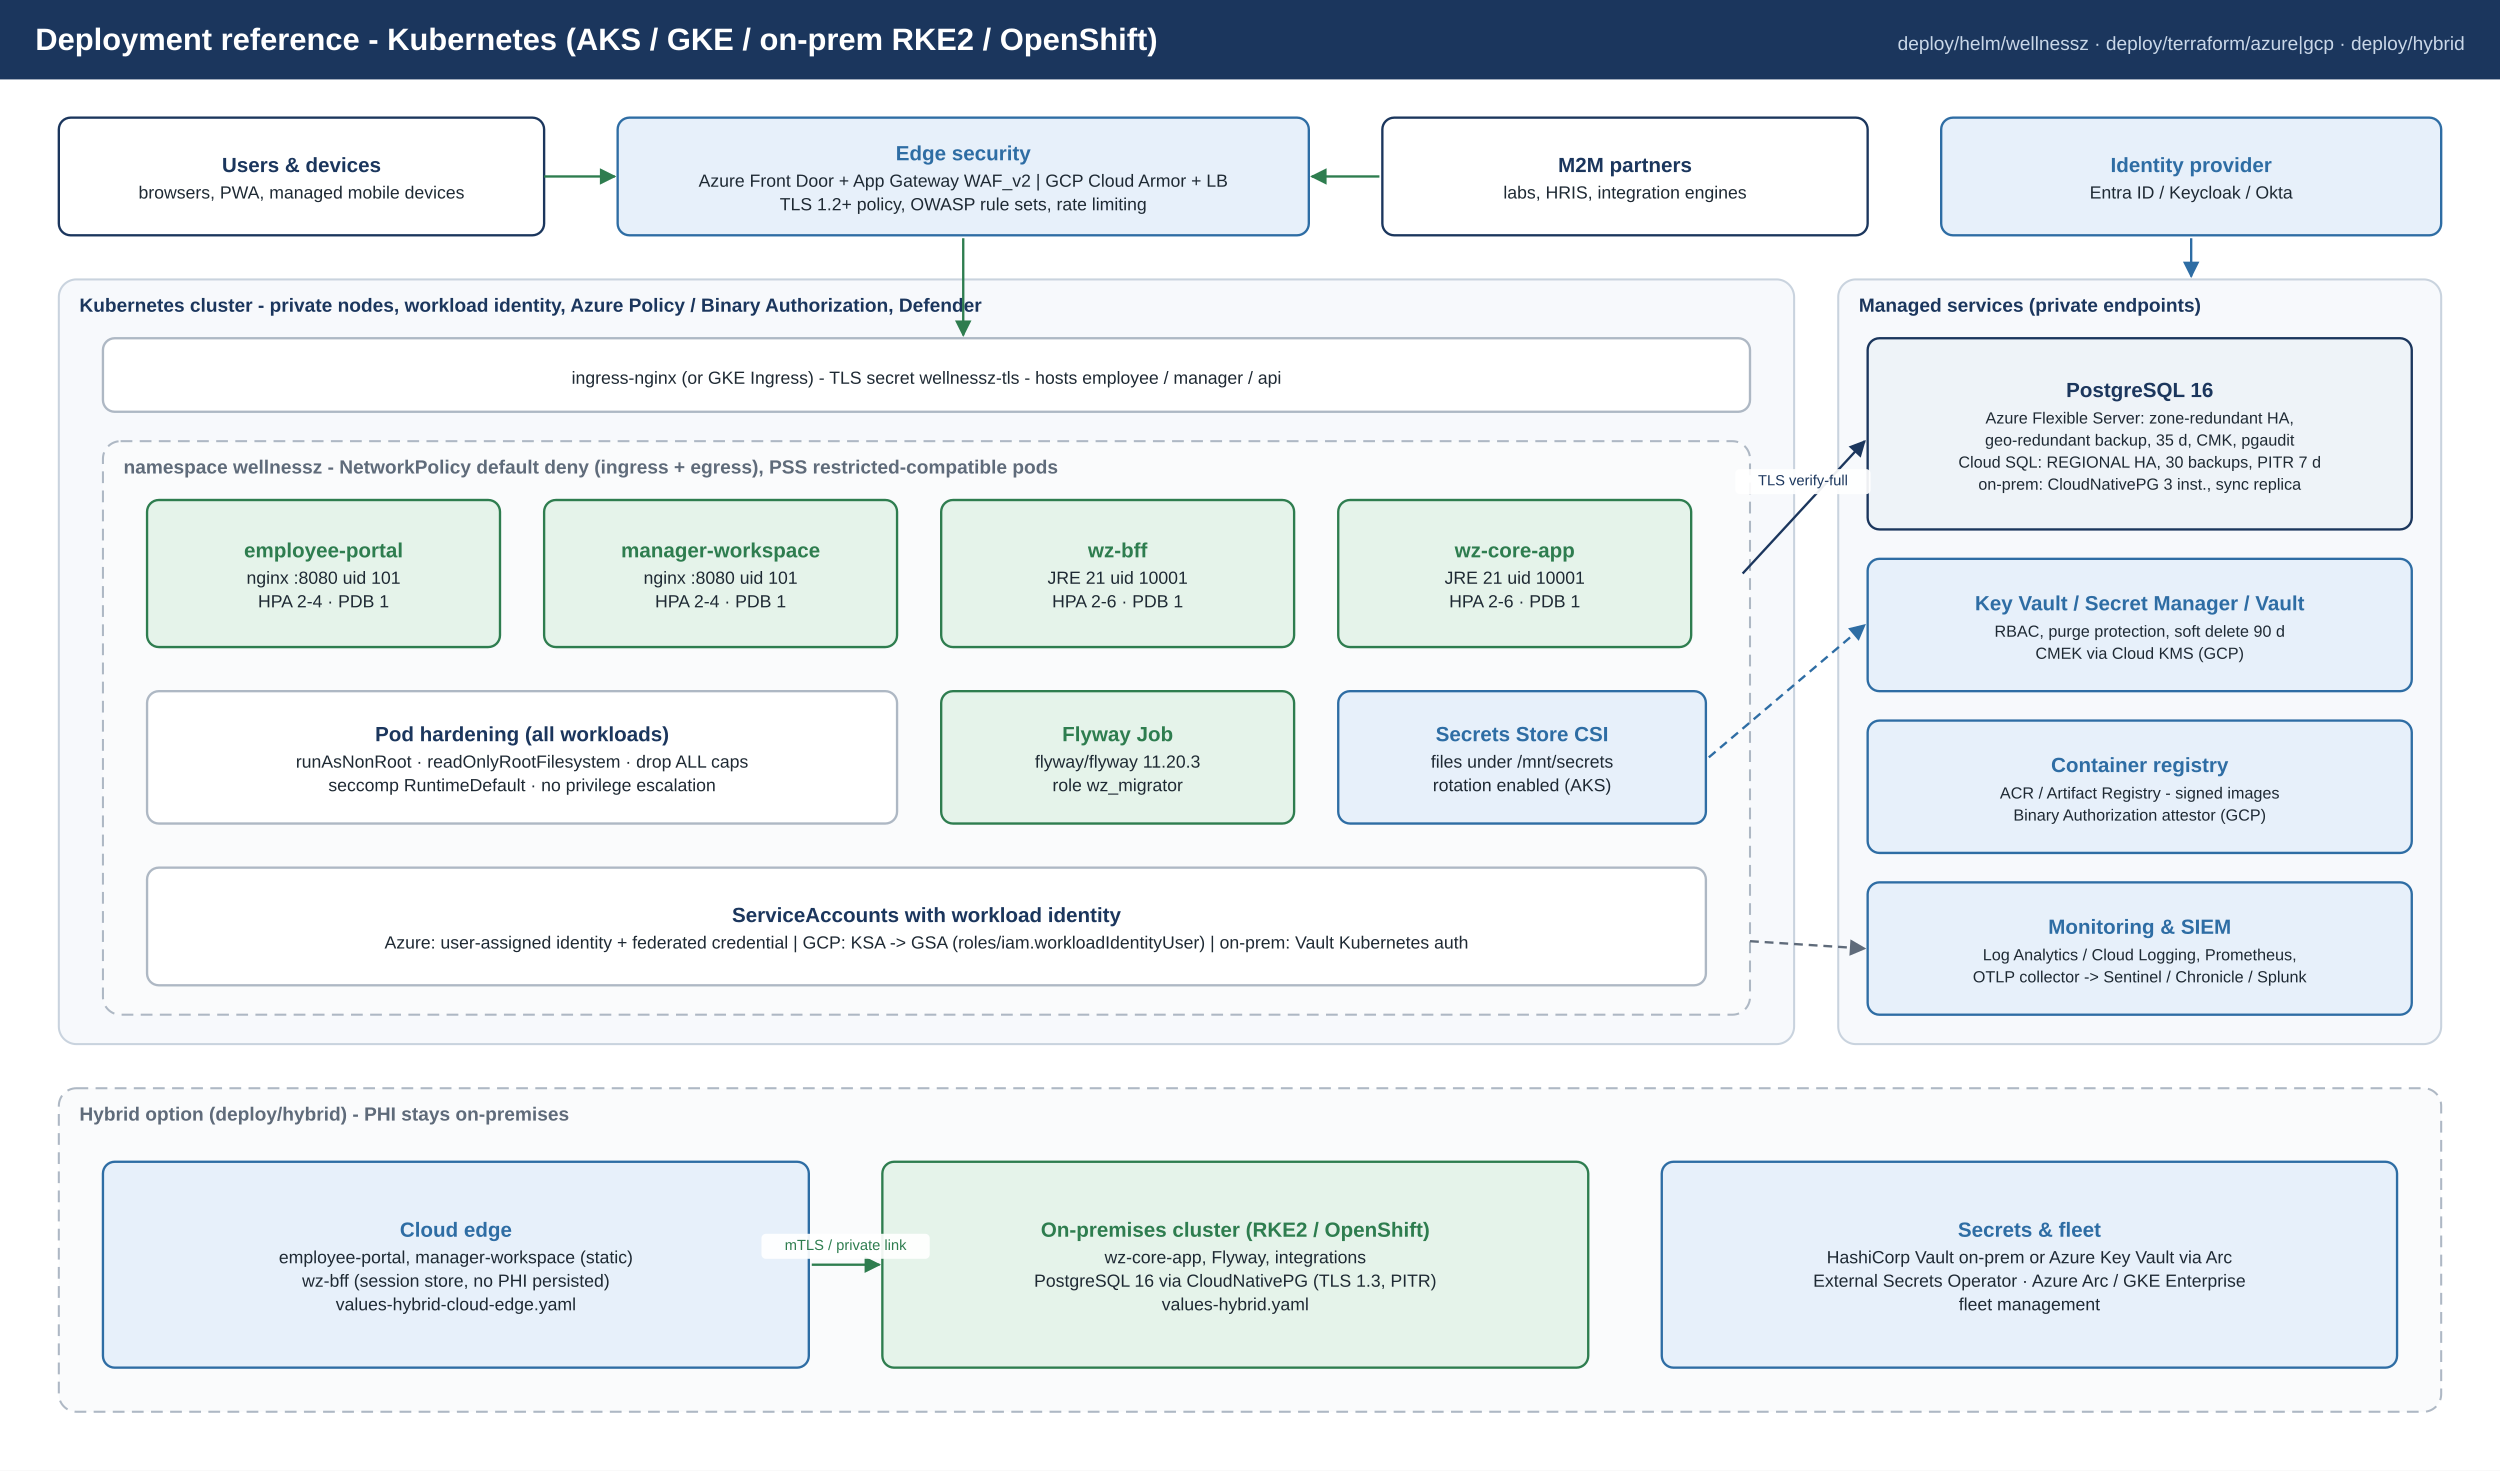
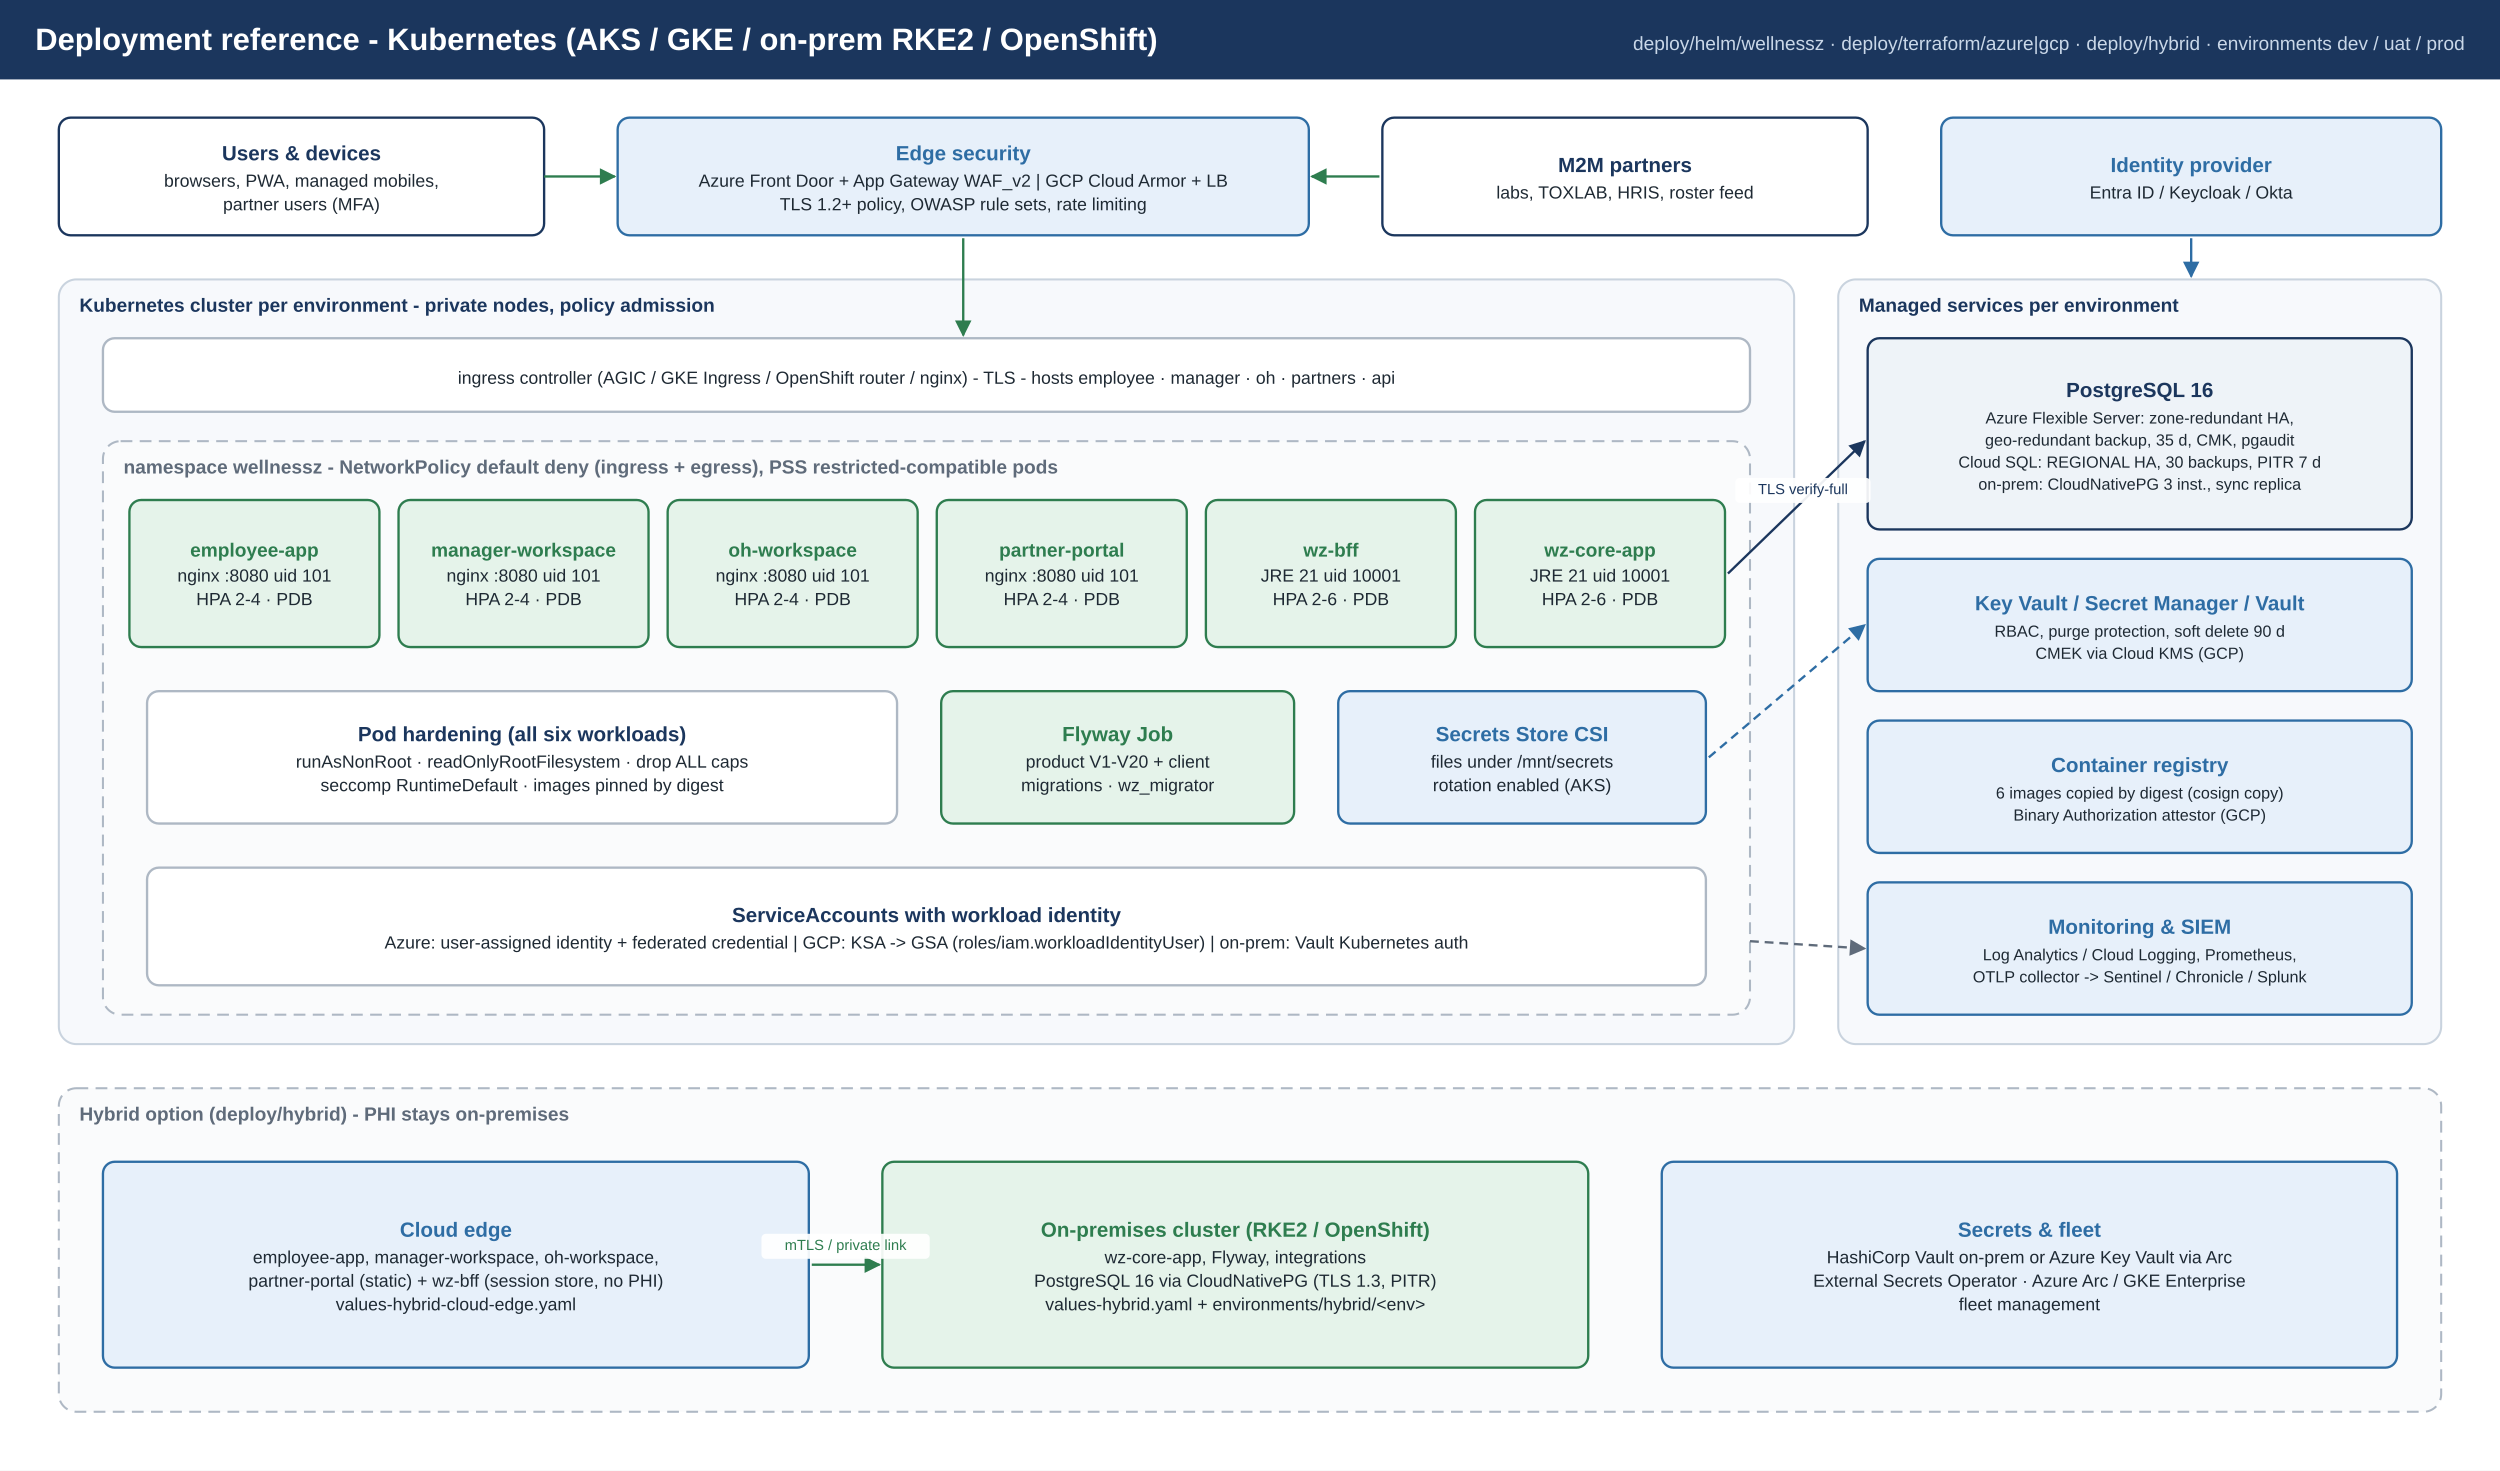
<svg xmlns="http://www.w3.org/2000/svg" width="1700" height="1000" viewBox="0 0 1700 1000" role="img" aria-label="Deployment reference view">
  <defs>
    <marker id="eg" viewBox="0 0 10 10" refX="9" refY="5" markerWidth="7" markerHeight="7" orient="auto-start-reverse">
      <path d="M0,0 L10,5 L0,10 z" fill="#5F6B7A" />
    </marker>
    <marker id="sg" viewBox="0 0 10 10" refX="9" refY="5" markerWidth="7" markerHeight="7" orient="auto-start-reverse">
      <path d="M0,0 L10,5 L0,10 z" fill="#5F6B7A" />
    </marker>
    <marker id="eb" viewBox="0 0 10 10" refX="9" refY="5" markerWidth="7" markerHeight="7" orient="auto-start-reverse">
      <path d="M0,0 L10,5 L0,10 z" fill="#2E6DA4" />
    </marker>
    <marker id="sb" viewBox="0 0 10 10" refX="9" refY="5" markerWidth="7" markerHeight="7" orient="auto-start-reverse">
      <path d="M0,0 L10,5 L0,10 z" fill="#2E6DA4" />
    </marker>
    <marker id="egr" viewBox="0 0 10 10" refX="9" refY="5" markerWidth="7" markerHeight="7" orient="auto-start-reverse">
      <path d="M0,0 L10,5 L0,10 z" fill="#2E7D4F" />
    </marker>
    <marker id="sgr" viewBox="0 0 10 10" refX="9" refY="5" markerWidth="7" markerHeight="7" orient="auto-start-reverse">
      <path d="M0,0 L10,5 L0,10 z" fill="#2E7D4F" />
    </marker>
    <marker id="en" viewBox="0 0 10 10" refX="9" refY="5" markerWidth="7" markerHeight="7" orient="auto-start-reverse">
      <path d="M0,0 L10,5 L0,10 z" fill="#1B365D" />
    </marker>
    <marker id="sn" viewBox="0 0 10 10" refX="9" refY="5" markerWidth="7" markerHeight="7" orient="auto-start-reverse">
      <path d="M0,0 L10,5 L0,10 z" fill="#1B365D" />
    </marker>
    <marker id="ea" viewBox="0 0 10 10" refX="9" refY="5" markerWidth="7" markerHeight="7" orient="auto-start-reverse">
      <path d="M0,0 L10,5 L0,10 z" fill="#B45309" />
    </marker>
    <marker id="sa" viewBox="0 0 10 10" refX="9" refY="5" markerWidth="7" markerHeight="7" orient="auto-start-reverse">
      <path d="M0,0 L10,5 L0,10 z" fill="#B45309" />
    </marker>
  </defs>
  <rect width="100%" height="100%" fill="#FFFFFF" />
  <rect x="0" y="0" width="1700" height="54" fill="#1B365D" />
  <text x="24" y="34" font-family="Segoe UI, Helvetica Neue, Arial, sans-serif" font-size="21" font-weight="bold" fill="#FFFFFF" text-anchor="start">Deployment reference - Kubernetes (AKS / GKE / on-prem RKE2 / OpenShift)</text>
-   <text x="1676" y="34" font-family="Segoe UI, Helvetica Neue, Arial, sans-serif" font-size="13" font-weight="normal" fill="#C9D7E8" text-anchor="end">deploy/helm/wellnessz · deploy/terraform/azure|gcp · deploy/hybrid</text>
+   <text x="1676" y="34" font-family="Segoe UI, Helvetica Neue, Arial, sans-serif" font-size="13" font-weight="normal" fill="#C9D7E8" text-anchor="end">deploy/helm/wellnessz · deploy/terraform/azure|gcp · deploy/hybrid · environments dev / uat / prod</text>
  <rect x="40" y="80" width="330" height="80" rx="8" ry="8" fill="#FFFFFF" stroke="#1B365D" stroke-width="1.6" />
-   <text x="205.0" y="117.0" font-family="Segoe UI, Helvetica Neue, Arial, sans-serif" font-size="14" font-weight="bold" fill="#1B365D" text-anchor="middle">Users &amp; devices</text>
-   <text x="205.0" y="135.0" font-family="Segoe UI, Helvetica Neue, Arial, sans-serif" font-size="12" font-weight="normal" fill="#1E2933" text-anchor="middle">browsers, PWA, managed mobile devices</text>
+   <text x="205.0" y="109.0" font-family="Segoe UI, Helvetica Neue, Arial, sans-serif" font-size="14" font-weight="bold" fill="#1B365D" text-anchor="middle">Users &amp; devices</text>
+   <text x="205.0" y="127.0" font-family="Segoe UI, Helvetica Neue, Arial, sans-serif" font-size="12" font-weight="normal" fill="#1E2933" text-anchor="middle">browsers, PWA, managed mobiles,</text>
+   <text x="205.0" y="143.0" font-family="Segoe UI, Helvetica Neue, Arial, sans-serif" font-size="12" font-weight="normal" fill="#1E2933" text-anchor="middle">partner users (MFA)</text>
  <rect x="420" y="80" width="470" height="80" rx="8" ry="8" fill="#E7F0FA" stroke="#2E6DA4" stroke-width="1.6" />
  <text x="655.0" y="109.0" font-family="Segoe UI, Helvetica Neue, Arial, sans-serif" font-size="14" font-weight="bold" fill="#2E6DA4" text-anchor="middle">Edge security</text>
  <text x="655.0" y="127.0" font-family="Segoe UI, Helvetica Neue, Arial, sans-serif" font-size="12" font-weight="normal" fill="#1E2933" text-anchor="middle">Azure Front Door + App Gateway WAF_v2  |  GCP Cloud Armor + LB</text>
  <text x="655.0" y="143.0" font-family="Segoe UI, Helvetica Neue, Arial, sans-serif" font-size="12" font-weight="normal" fill="#1E2933" text-anchor="middle">TLS 1.2+ policy, OWASP rule sets, rate limiting</text>
  <rect x="940" y="80" width="330" height="80" rx="8" ry="8" fill="#FFFFFF" stroke="#1B365D" stroke-width="1.6" />
  <text x="1105.0" y="117.0" font-family="Segoe UI, Helvetica Neue, Arial, sans-serif" font-size="14" font-weight="bold" fill="#1B365D" text-anchor="middle">M2M partners</text>
-   <text x="1105.0" y="135.0" font-family="Segoe UI, Helvetica Neue, Arial, sans-serif" font-size="12" font-weight="normal" fill="#1E2933" text-anchor="middle">labs, HRIS, integration engines</text>
+   <text x="1105.0" y="135.0" font-family="Segoe UI, Helvetica Neue, Arial, sans-serif" font-size="12" font-weight="normal" fill="#1E2933" text-anchor="middle">labs, TOXLAB, HRIS, roster feed</text>
  <rect x="1320" y="80" width="340" height="80" rx="8" ry="8" fill="#E7F0FA" stroke="#2E6DA4" stroke-width="1.6" />
  <text x="1490.0" y="117.0" font-family="Segoe UI, Helvetica Neue, Arial, sans-serif" font-size="14" font-weight="bold" fill="#2E6DA4" text-anchor="middle">Identity provider</text>
  <text x="1490.0" y="135.0" font-family="Segoe UI, Helvetica Neue, Arial, sans-serif" font-size="12" font-weight="normal" fill="#1E2933" text-anchor="middle">Entra ID / Keycloak / Okta</text>
  <rect x="40" y="190" width="1180" height="520" rx="12" ry="12" fill="#F7F9FC" stroke="#C9D3DE" stroke-width="1.4" />
-   <text x="54" y="212" font-family="Segoe UI, Helvetica Neue, Arial, sans-serif" font-size="13" font-weight="bold" fill="#1B365D" text-anchor="start">Kubernetes cluster - private nodes, workload identity, Azure Policy / Binary Authorization, Defender</text>
+   <text x="54" y="212" font-family="Segoe UI, Helvetica Neue, Arial, sans-serif" font-size="13" font-weight="bold" fill="#1B365D" text-anchor="start">Kubernetes cluster per environment - private nodes, policy admission</text>
  <rect x="70" y="230" width="1120" height="50" rx="8" ry="8" fill="#FFFFFF" stroke="#AEB8C4" stroke-width="1.6" />
-   <text x="630.0" y="261.0" font-family="Segoe UI, Helvetica Neue, Arial, sans-serif" font-size="12" font-weight="normal" fill="#1E2933" text-anchor="middle">ingress-nginx (or GKE Ingress) - TLS secret wellnessz-tls - hosts employee / manager / api</text>
+   <text x="630.0" y="261.0" font-family="Segoe UI, Helvetica Neue, Arial, sans-serif" font-size="12" font-weight="normal" fill="#1E2933" text-anchor="middle">ingress controller (AGIC / GKE Ingress / OpenShift router / nginx) - TLS - hosts employee · manager · oh · partners · api</text>
  <rect x="70" y="300" width="1120" height="390" rx="12" ry="12" fill="#FAFBFC" stroke="#AEB8C4" stroke-width="1.4" stroke-dasharray="8 5" />
  <text x="84" y="322" font-family="Segoe UI, Helvetica Neue, Arial, sans-serif" font-size="13" font-weight="bold" fill="#5F6B7A" text-anchor="start">namespace wellnessz - NetworkPolicy default deny (ingress + egress), PSS restricted-compatible pods</text>
-   <rect x="100" y="340" width="240" height="100" rx="8" ry="8" fill="#E5F3EA" stroke="#2E7D4F" stroke-width="1.6" />
-   <text x="220.0" y="379.0" font-family="Segoe UI, Helvetica Neue, Arial, sans-serif" font-size="14" font-weight="bold" fill="#2E7D4F" text-anchor="middle">employee-portal</text>
-   <text x="220.0" y="397.0" font-family="Segoe UI, Helvetica Neue, Arial, sans-serif" font-size="12" font-weight="normal" fill="#1E2933" text-anchor="middle">nginx :8080 uid 101</text>
-   <text x="220.0" y="413.0" font-family="Segoe UI, Helvetica Neue, Arial, sans-serif" font-size="12" font-weight="normal" fill="#1E2933" text-anchor="middle">HPA 2-4 · PDB 1</text>
-   <rect x="370" y="340" width="240" height="100" rx="8" ry="8" fill="#E5F3EA" stroke="#2E7D4F" stroke-width="1.6" />
-   <text x="490.0" y="379.0" font-family="Segoe UI, Helvetica Neue, Arial, sans-serif" font-size="14" font-weight="bold" fill="#2E7D4F" text-anchor="middle">manager-workspace</text>
-   <text x="490.0" y="397.0" font-family="Segoe UI, Helvetica Neue, Arial, sans-serif" font-size="12" font-weight="normal" fill="#1E2933" text-anchor="middle">nginx :8080 uid 101</text>
-   <text x="490.0" y="413.0" font-family="Segoe UI, Helvetica Neue, Arial, sans-serif" font-size="12" font-weight="normal" fill="#1E2933" text-anchor="middle">HPA 2-4 · PDB 1</text>
-   <rect x="640" y="340" width="240" height="100" rx="8" ry="8" fill="#E5F3EA" stroke="#2E7D4F" stroke-width="1.6" />
-   <text x="760.0" y="379.0" font-family="Segoe UI, Helvetica Neue, Arial, sans-serif" font-size="14" font-weight="bold" fill="#2E7D4F" text-anchor="middle">wz-bff</text>
-   <text x="760.0" y="397.0" font-family="Segoe UI, Helvetica Neue, Arial, sans-serif" font-size="12" font-weight="normal" fill="#1E2933" text-anchor="middle">JRE 21 uid 10001</text>
-   <text x="760.0" y="413.0" font-family="Segoe UI, Helvetica Neue, Arial, sans-serif" font-size="12" font-weight="normal" fill="#1E2933" text-anchor="middle">HPA 2-6 · PDB 1</text>
-   <rect x="910" y="340" width="240" height="100" rx="8" ry="8" fill="#E5F3EA" stroke="#2E7D4F" stroke-width="1.6" />
-   <text x="1030.0" y="379.0" font-family="Segoe UI, Helvetica Neue, Arial, sans-serif" font-size="14" font-weight="bold" fill="#2E7D4F" text-anchor="middle">wz-core-app</text>
-   <text x="1030.0" y="397.0" font-family="Segoe UI, Helvetica Neue, Arial, sans-serif" font-size="12" font-weight="normal" fill="#1E2933" text-anchor="middle">JRE 21 uid 10001</text>
-   <text x="1030.0" y="413.0" font-family="Segoe UI, Helvetica Neue, Arial, sans-serif" font-size="12" font-weight="normal" fill="#1E2933" text-anchor="middle">HPA 2-6 · PDB 1</text>
+   <rect x="88" y="340" width="170" height="100" rx="8" ry="8" fill="#E5F3EA" stroke="#2E7D4F" stroke-width="1.6" />
+   <text x="173.0" y="378.5" font-family="Segoe UI, Helvetica Neue, Arial, sans-serif" font-size="13" font-weight="bold" fill="#2E7D4F" text-anchor="middle">employee-app</text>
+   <text x="173.0" y="395.5" font-family="Segoe UI, Helvetica Neue, Arial, sans-serif" font-size="12" font-weight="normal" fill="#1E2933" text-anchor="middle">nginx :8080 uid 101</text>
+   <text x="173.0" y="411.5" font-family="Segoe UI, Helvetica Neue, Arial, sans-serif" font-size="12" font-weight="normal" fill="#1E2933" text-anchor="middle">HPA 2-4 · PDB</text>
+   <rect x="271" y="340" width="170" height="100" rx="8" ry="8" fill="#E5F3EA" stroke="#2E7D4F" stroke-width="1.6" />
+   <text x="356.0" y="378.5" font-family="Segoe UI, Helvetica Neue, Arial, sans-serif" font-size="13" font-weight="bold" fill="#2E7D4F" text-anchor="middle">manager-workspace</text>
+   <text x="356.0" y="395.5" font-family="Segoe UI, Helvetica Neue, Arial, sans-serif" font-size="12" font-weight="normal" fill="#1E2933" text-anchor="middle">nginx :8080 uid 101</text>
+   <text x="356.0" y="411.5" font-family="Segoe UI, Helvetica Neue, Arial, sans-serif" font-size="12" font-weight="normal" fill="#1E2933" text-anchor="middle">HPA 2-4 · PDB</text>
+   <rect x="454" y="340" width="170" height="100" rx="8" ry="8" fill="#E5F3EA" stroke="#2E7D4F" stroke-width="1.6" />
+   <text x="539.0" y="378.5" font-family="Segoe UI, Helvetica Neue, Arial, sans-serif" font-size="13" font-weight="bold" fill="#2E7D4F" text-anchor="middle">oh-workspace</text>
+   <text x="539.0" y="395.5" font-family="Segoe UI, Helvetica Neue, Arial, sans-serif" font-size="12" font-weight="normal" fill="#1E2933" text-anchor="middle">nginx :8080 uid 101</text>
+   <text x="539.0" y="411.5" font-family="Segoe UI, Helvetica Neue, Arial, sans-serif" font-size="12" font-weight="normal" fill="#1E2933" text-anchor="middle">HPA 2-4 · PDB</text>
+   <rect x="637" y="340" width="170" height="100" rx="8" ry="8" fill="#E5F3EA" stroke="#2E7D4F" stroke-width="1.6" />
+   <text x="722.0" y="378.5" font-family="Segoe UI, Helvetica Neue, Arial, sans-serif" font-size="13" font-weight="bold" fill="#2E7D4F" text-anchor="middle">partner-portal</text>
+   <text x="722.0" y="395.5" font-family="Segoe UI, Helvetica Neue, Arial, sans-serif" font-size="12" font-weight="normal" fill="#1E2933" text-anchor="middle">nginx :8080 uid 101</text>
+   <text x="722.0" y="411.5" font-family="Segoe UI, Helvetica Neue, Arial, sans-serif" font-size="12" font-weight="normal" fill="#1E2933" text-anchor="middle">HPA 2-4 · PDB</text>
+   <rect x="820" y="340" width="170" height="100" rx="8" ry="8" fill="#E5F3EA" stroke="#2E7D4F" stroke-width="1.6" />
+   <text x="905.0" y="378.5" font-family="Segoe UI, Helvetica Neue, Arial, sans-serif" font-size="13" font-weight="bold" fill="#2E7D4F" text-anchor="middle">wz-bff</text>
+   <text x="905.0" y="395.5" font-family="Segoe UI, Helvetica Neue, Arial, sans-serif" font-size="12" font-weight="normal" fill="#1E2933" text-anchor="middle">JRE 21 uid 10001</text>
+   <text x="905.0" y="411.5" font-family="Segoe UI, Helvetica Neue, Arial, sans-serif" font-size="12" font-weight="normal" fill="#1E2933" text-anchor="middle">HPA 2-6 · PDB</text>
+   <rect x="1003" y="340" width="170" height="100" rx="8" ry="8" fill="#E5F3EA" stroke="#2E7D4F" stroke-width="1.6" />
+   <text x="1088.0" y="378.5" font-family="Segoe UI, Helvetica Neue, Arial, sans-serif" font-size="13" font-weight="bold" fill="#2E7D4F" text-anchor="middle">wz-core-app</text>
+   <text x="1088.0" y="395.5" font-family="Segoe UI, Helvetica Neue, Arial, sans-serif" font-size="12" font-weight="normal" fill="#1E2933" text-anchor="middle">JRE 21 uid 10001</text>
+   <text x="1088.0" y="411.5" font-family="Segoe UI, Helvetica Neue, Arial, sans-serif" font-size="12" font-weight="normal" fill="#1E2933" text-anchor="middle">HPA 2-6 · PDB</text>
  <rect x="100" y="470" width="510" height="90" rx="8" ry="8" fill="#FFFFFF" stroke="#AEB8C4" stroke-width="1.6" />
-   <text x="355.0" y="504.0" font-family="Segoe UI, Helvetica Neue, Arial, sans-serif" font-size="14" font-weight="bold" fill="#1B365D" text-anchor="middle">Pod hardening (all workloads)</text>
+   <text x="355.0" y="504.0" font-family="Segoe UI, Helvetica Neue, Arial, sans-serif" font-size="14" font-weight="bold" fill="#1B365D" text-anchor="middle">Pod hardening (all six workloads)</text>
  <text x="355.0" y="522.0" font-family="Segoe UI, Helvetica Neue, Arial, sans-serif" font-size="12" font-weight="normal" fill="#1E2933" text-anchor="middle">runAsNonRoot · readOnlyRootFilesystem · drop ALL caps</text>
-   <text x="355.0" y="538.0" font-family="Segoe UI, Helvetica Neue, Arial, sans-serif" font-size="12" font-weight="normal" fill="#1E2933" text-anchor="middle">seccomp RuntimeDefault · no privilege escalation</text>
+   <text x="355.0" y="538.0" font-family="Segoe UI, Helvetica Neue, Arial, sans-serif" font-size="12" font-weight="normal" fill="#1E2933" text-anchor="middle">seccomp RuntimeDefault · images pinned by digest</text>
  <rect x="640" y="470" width="240" height="90" rx="8" ry="8" fill="#E5F3EA" stroke="#2E7D4F" stroke-width="1.6" />
  <text x="760.0" y="504.0" font-family="Segoe UI, Helvetica Neue, Arial, sans-serif" font-size="14" font-weight="bold" fill="#2E7D4F" text-anchor="middle">Flyway Job</text>
-   <text x="760.0" y="522.0" font-family="Segoe UI, Helvetica Neue, Arial, sans-serif" font-size="12" font-weight="normal" fill="#1E2933" text-anchor="middle">flyway/flyway 11.20.3</text>
-   <text x="760.0" y="538.0" font-family="Segoe UI, Helvetica Neue, Arial, sans-serif" font-size="12" font-weight="normal" fill="#1E2933" text-anchor="middle">role wz_migrator</text>
+   <text x="760.0" y="522.0" font-family="Segoe UI, Helvetica Neue, Arial, sans-serif" font-size="12" font-weight="normal" fill="#1E2933" text-anchor="middle">product V1-V20 + client</text>
+   <text x="760.0" y="538.0" font-family="Segoe UI, Helvetica Neue, Arial, sans-serif" font-size="12" font-weight="normal" fill="#1E2933" text-anchor="middle">migrations · wz_migrator</text>
  <rect x="910" y="470" width="250" height="90" rx="8" ry="8" fill="#E7F0FA" stroke="#2E6DA4" stroke-width="1.6" />
  <text x="1035.0" y="504.0" font-family="Segoe UI, Helvetica Neue, Arial, sans-serif" font-size="14" font-weight="bold" fill="#2E6DA4" text-anchor="middle">Secrets Store CSI</text>
  <text x="1035.0" y="522.0" font-family="Segoe UI, Helvetica Neue, Arial, sans-serif" font-size="12" font-weight="normal" fill="#1E2933" text-anchor="middle">files under /mnt/secrets</text>
  <text x="1035.0" y="538.0" font-family="Segoe UI, Helvetica Neue, Arial, sans-serif" font-size="12" font-weight="normal" fill="#1E2933" text-anchor="middle">rotation enabled (AKS)</text>
  <rect x="100" y="590" width="1060" height="80" rx="8" ry="8" fill="#FFFFFF" stroke="#AEB8C4" stroke-width="1.6" />
  <text x="630.0" y="627.0" font-family="Segoe UI, Helvetica Neue, Arial, sans-serif" font-size="14" font-weight="bold" fill="#1B365D" text-anchor="middle">ServiceAccounts with workload identity</text>
  <text x="630.0" y="645.0" font-family="Segoe UI, Helvetica Neue, Arial, sans-serif" font-size="12" font-weight="normal" fill="#1E2933" text-anchor="middle">Azure: user-assigned identity + federated credential  |  GCP: KSA -&gt; GSA (roles/iam.workloadIdentityUser)  |  on-prem: Vault Kubernetes auth</text>
  <rect x="1250" y="190" width="410" height="520" rx="12" ry="12" fill="#F7F9FC" stroke="#C9D3DE" stroke-width="1.4" />
-   <text x="1264" y="212" font-family="Segoe UI, Helvetica Neue, Arial, sans-serif" font-size="13" font-weight="bold" fill="#1B365D" text-anchor="start">Managed services (private endpoints)</text>
+   <text x="1264" y="212" font-family="Segoe UI, Helvetica Neue, Arial, sans-serif" font-size="13" font-weight="bold" fill="#1B365D" text-anchor="start">Managed services per environment</text>
  <rect x="1270" y="230" width="370" height="130" rx="8" ry="8" fill="#EEF3F8" stroke="#1B365D" stroke-width="1.6" />
  <text x="1455.0" y="270.0" font-family="Segoe UI, Helvetica Neue, Arial, sans-serif" font-size="14" font-weight="bold" fill="#1B365D" text-anchor="middle">PostgreSQL 16</text>
  <text x="1455.0" y="288.0" font-family="Segoe UI, Helvetica Neue, Arial, sans-serif" font-size="11" font-weight="normal" fill="#1E2933" text-anchor="middle">Azure Flexible Server: zone-redundant HA,</text>
  <text x="1455.0" y="303.0" font-family="Segoe UI, Helvetica Neue, Arial, sans-serif" font-size="11" font-weight="normal" fill="#1E2933" text-anchor="middle">geo-redundant backup, 35 d, CMK, pgaudit</text>
  <text x="1455.0" y="318.0" font-family="Segoe UI, Helvetica Neue, Arial, sans-serif" font-size="11" font-weight="normal" fill="#1E2933" text-anchor="middle">Cloud SQL: REGIONAL HA, 30 backups, PITR 7 d</text>
  <text x="1455.0" y="333.0" font-family="Segoe UI, Helvetica Neue, Arial, sans-serif" font-size="11" font-weight="normal" fill="#1E2933" text-anchor="middle">on-prem: CloudNativePG 3 inst., sync replica</text>
  <rect x="1270" y="380" width="370" height="90" rx="8" ry="8" fill="#E7F0FA" stroke="#2E6DA4" stroke-width="1.6" />
  <text x="1455.0" y="415.0" font-family="Segoe UI, Helvetica Neue, Arial, sans-serif" font-size="14" font-weight="bold" fill="#2E6DA4" text-anchor="middle">Key Vault / Secret Manager / Vault</text>
  <text x="1455.0" y="433.0" font-family="Segoe UI, Helvetica Neue, Arial, sans-serif" font-size="11" font-weight="normal" fill="#1E2933" text-anchor="middle">RBAC, purge protection, soft delete 90 d</text>
  <text x="1455.0" y="448.0" font-family="Segoe UI, Helvetica Neue, Arial, sans-serif" font-size="11" font-weight="normal" fill="#1E2933" text-anchor="middle">CMEK via Cloud KMS (GCP)</text>
  <rect x="1270" y="490" width="370" height="90" rx="8" ry="8" fill="#E7F0FA" stroke="#2E6DA4" stroke-width="1.6" />
  <text x="1455.0" y="525.0" font-family="Segoe UI, Helvetica Neue, Arial, sans-serif" font-size="14" font-weight="bold" fill="#2E6DA4" text-anchor="middle">Container registry</text>
-   <text x="1455.0" y="543.0" font-family="Segoe UI, Helvetica Neue, Arial, sans-serif" font-size="11" font-weight="normal" fill="#1E2933" text-anchor="middle">ACR / Artifact Registry - signed images</text>
+   <text x="1455.0" y="543.0" font-family="Segoe UI, Helvetica Neue, Arial, sans-serif" font-size="11" font-weight="normal" fill="#1E2933" text-anchor="middle">6 images copied by digest (cosign copy)</text>
  <text x="1455.0" y="558.0" font-family="Segoe UI, Helvetica Neue, Arial, sans-serif" font-size="11" font-weight="normal" fill="#1E2933" text-anchor="middle">Binary Authorization attestor (GCP)</text>
  <rect x="1270" y="600" width="370" height="90" rx="8" ry="8" fill="#E7F0FA" stroke="#2E6DA4" stroke-width="1.6" />
  <text x="1455.0" y="635.0" font-family="Segoe UI, Helvetica Neue, Arial, sans-serif" font-size="14" font-weight="bold" fill="#2E6DA4" text-anchor="middle">Monitoring &amp; SIEM</text>
  <text x="1455.0" y="653.0" font-family="Segoe UI, Helvetica Neue, Arial, sans-serif" font-size="11" font-weight="normal" fill="#1E2933" text-anchor="middle">Log Analytics / Cloud Logging, Prometheus,</text>
  <text x="1455.0" y="668.0" font-family="Segoe UI, Helvetica Neue, Arial, sans-serif" font-size="11" font-weight="normal" fill="#1E2933" text-anchor="middle">OTLP collector -&gt; Sentinel / Chronicle / Splunk</text>
  <rect x="40" y="740" width="1620" height="220" rx="12" ry="12" fill="#FAFBFC" stroke="#AEB8C4" stroke-width="1.4" stroke-dasharray="8 5" />
  <text x="54" y="762" font-family="Segoe UI, Helvetica Neue, Arial, sans-serif" font-size="13" font-weight="bold" fill="#5F6B7A" text-anchor="start">Hybrid option (deploy/hybrid) - PHI stays on-premises</text>
  <rect x="70" y="790" width="480" height="140" rx="8" ry="8" fill="#E7F0FA" stroke="#2E6DA4" stroke-width="1.6" />
  <text x="310.0" y="841.0" font-family="Segoe UI, Helvetica Neue, Arial, sans-serif" font-size="14" font-weight="bold" fill="#2E6DA4" text-anchor="middle">Cloud edge</text>
-   <text x="310.0" y="859.0" font-family="Segoe UI, Helvetica Neue, Arial, sans-serif" font-size="12" font-weight="normal" fill="#1E2933" text-anchor="middle">employee-portal, manager-workspace (static)</text>
-   <text x="310.0" y="875.0" font-family="Segoe UI, Helvetica Neue, Arial, sans-serif" font-size="12" font-weight="normal" fill="#1E2933" text-anchor="middle">wz-bff (session store, no PHI persisted)</text>
+   <text x="310.0" y="859.0" font-family="Segoe UI, Helvetica Neue, Arial, sans-serif" font-size="12" font-weight="normal" fill="#1E2933" text-anchor="middle">employee-app, manager-workspace, oh-workspace,</text>
+   <text x="310.0" y="875.0" font-family="Segoe UI, Helvetica Neue, Arial, sans-serif" font-size="12" font-weight="normal" fill="#1E2933" text-anchor="middle">partner-portal (static) + wz-bff (session store, no PHI)</text>
  <text x="310.0" y="891.0" font-family="Segoe UI, Helvetica Neue, Arial, sans-serif" font-size="12" font-weight="normal" fill="#1E2933" text-anchor="middle">values-hybrid-cloud-edge.yaml</text>
  <rect x="600" y="790" width="480" height="140" rx="8" ry="8" fill="#E5F3EA" stroke="#2E7D4F" stroke-width="1.6" />
  <text x="840.0" y="841.0" font-family="Segoe UI, Helvetica Neue, Arial, sans-serif" font-size="14" font-weight="bold" fill="#2E7D4F" text-anchor="middle">On-premises cluster (RKE2 / OpenShift)</text>
  <text x="840.0" y="859.0" font-family="Segoe UI, Helvetica Neue, Arial, sans-serif" font-size="12" font-weight="normal" fill="#1E2933" text-anchor="middle">wz-core-app, Flyway, integrations</text>
  <text x="840.0" y="875.0" font-family="Segoe UI, Helvetica Neue, Arial, sans-serif" font-size="12" font-weight="normal" fill="#1E2933" text-anchor="middle">PostgreSQL 16 via CloudNativePG (TLS 1.3, PITR)</text>
-   <text x="840.0" y="891.0" font-family="Segoe UI, Helvetica Neue, Arial, sans-serif" font-size="12" font-weight="normal" fill="#1E2933" text-anchor="middle">values-hybrid.yaml</text>
+   <text x="840.0" y="891.0" font-family="Segoe UI, Helvetica Neue, Arial, sans-serif" font-size="12" font-weight="normal" fill="#1E2933" text-anchor="middle">values-hybrid.yaml + environments/hybrid/&lt;env&gt;</text>
  <rect x="1130" y="790" width="500" height="140" rx="8" ry="8" fill="#E7F0FA" stroke="#2E6DA4" stroke-width="1.6" />
  <text x="1380.0" y="841.0" font-family="Segoe UI, Helvetica Neue, Arial, sans-serif" font-size="14" font-weight="bold" fill="#2E6DA4" text-anchor="middle">Secrets &amp; fleet</text>
  <text x="1380.0" y="859.0" font-family="Segoe UI, Helvetica Neue, Arial, sans-serif" font-size="12" font-weight="normal" fill="#1E2933" text-anchor="middle">HashiCorp Vault on-prem or Azure Key Vault via Arc</text>
  <text x="1380.0" y="875.0" font-family="Segoe UI, Helvetica Neue, Arial, sans-serif" font-size="12" font-weight="normal" fill="#1E2933" text-anchor="middle">External Secrets Operator · Azure Arc / GKE Enterprise</text>
  <text x="1380.0" y="891.0" font-family="Segoe UI, Helvetica Neue, Arial, sans-serif" font-size="12" font-weight="normal" fill="#1E2933" text-anchor="middle">fleet management</text>
  <path d="M 552 860 L 598 860" fill="none" stroke="#2E7D4F" stroke-width="1.6" marker-end="url(#egr)" />
  <rect x="517.8" y="839" width="114.4" height="17" fill="#FFFFFF" fill-opacity="0.92" rx="3" />
  <text x="575" y="850" font-family="Segoe UI, Helvetica Neue, Arial, sans-serif" font-size="10" font-weight="normal" fill="#2E7D4F" text-anchor="middle">mTLS / private link</text>
  <path d="M 370 120 L 418 120" fill="none" stroke="#2E7D4F" stroke-width="1.6" marker-end="url(#egr)" />
  <path d="M 938 120 L 892 120" fill="none" stroke="#2E7D4F" stroke-width="1.6" marker-end="url(#egr)" />
  <path d="M 655 162 L 655 228" fill="none" stroke="#2E7D4F" stroke-width="1.6" marker-end="url(#egr)" />
-   <path d="M 1185 390 L 1268 300" fill="none" stroke="#1B365D" stroke-width="1.6" marker-end="url(#en)" />
-   <rect x="1180.0" y="319" width="92" height="17" fill="#FFFFFF" fill-opacity="0.92" rx="3" />
-   <text x="1226" y="330" font-family="Segoe UI, Helvetica Neue, Arial, sans-serif" font-size="10" font-weight="normal" fill="#1B365D" text-anchor="middle">TLS verify-full</text>
+   <path d="M 1175 390 L 1268 300" fill="none" stroke="#1B365D" stroke-width="1.6" marker-end="url(#en)" />
+   <rect x="1180.0" y="325" width="92" height="17" fill="#FFFFFF" fill-opacity="0.92" rx="3" />
+   <text x="1226" y="336" font-family="Segoe UI, Helvetica Neue, Arial, sans-serif" font-size="10" font-weight="normal" fill="#1B365D" text-anchor="middle">TLS verify-full</text>
  <path d="M 1162 515 L 1268 425" fill="none" stroke="#2E6DA4" stroke-width="1.6" stroke-dasharray="6 4" marker-end="url(#eb)" />
  <path d="M 1190 640 L 1268 645" fill="none" stroke="#5F6B7A" stroke-width="1.6" stroke-dasharray="6 4" marker-end="url(#eg)" />
  <path d="M 1490 162 L 1490 188" fill="none" stroke="#2E6DA4" stroke-width="1.6" marker-end="url(#eb)" />
</svg>
